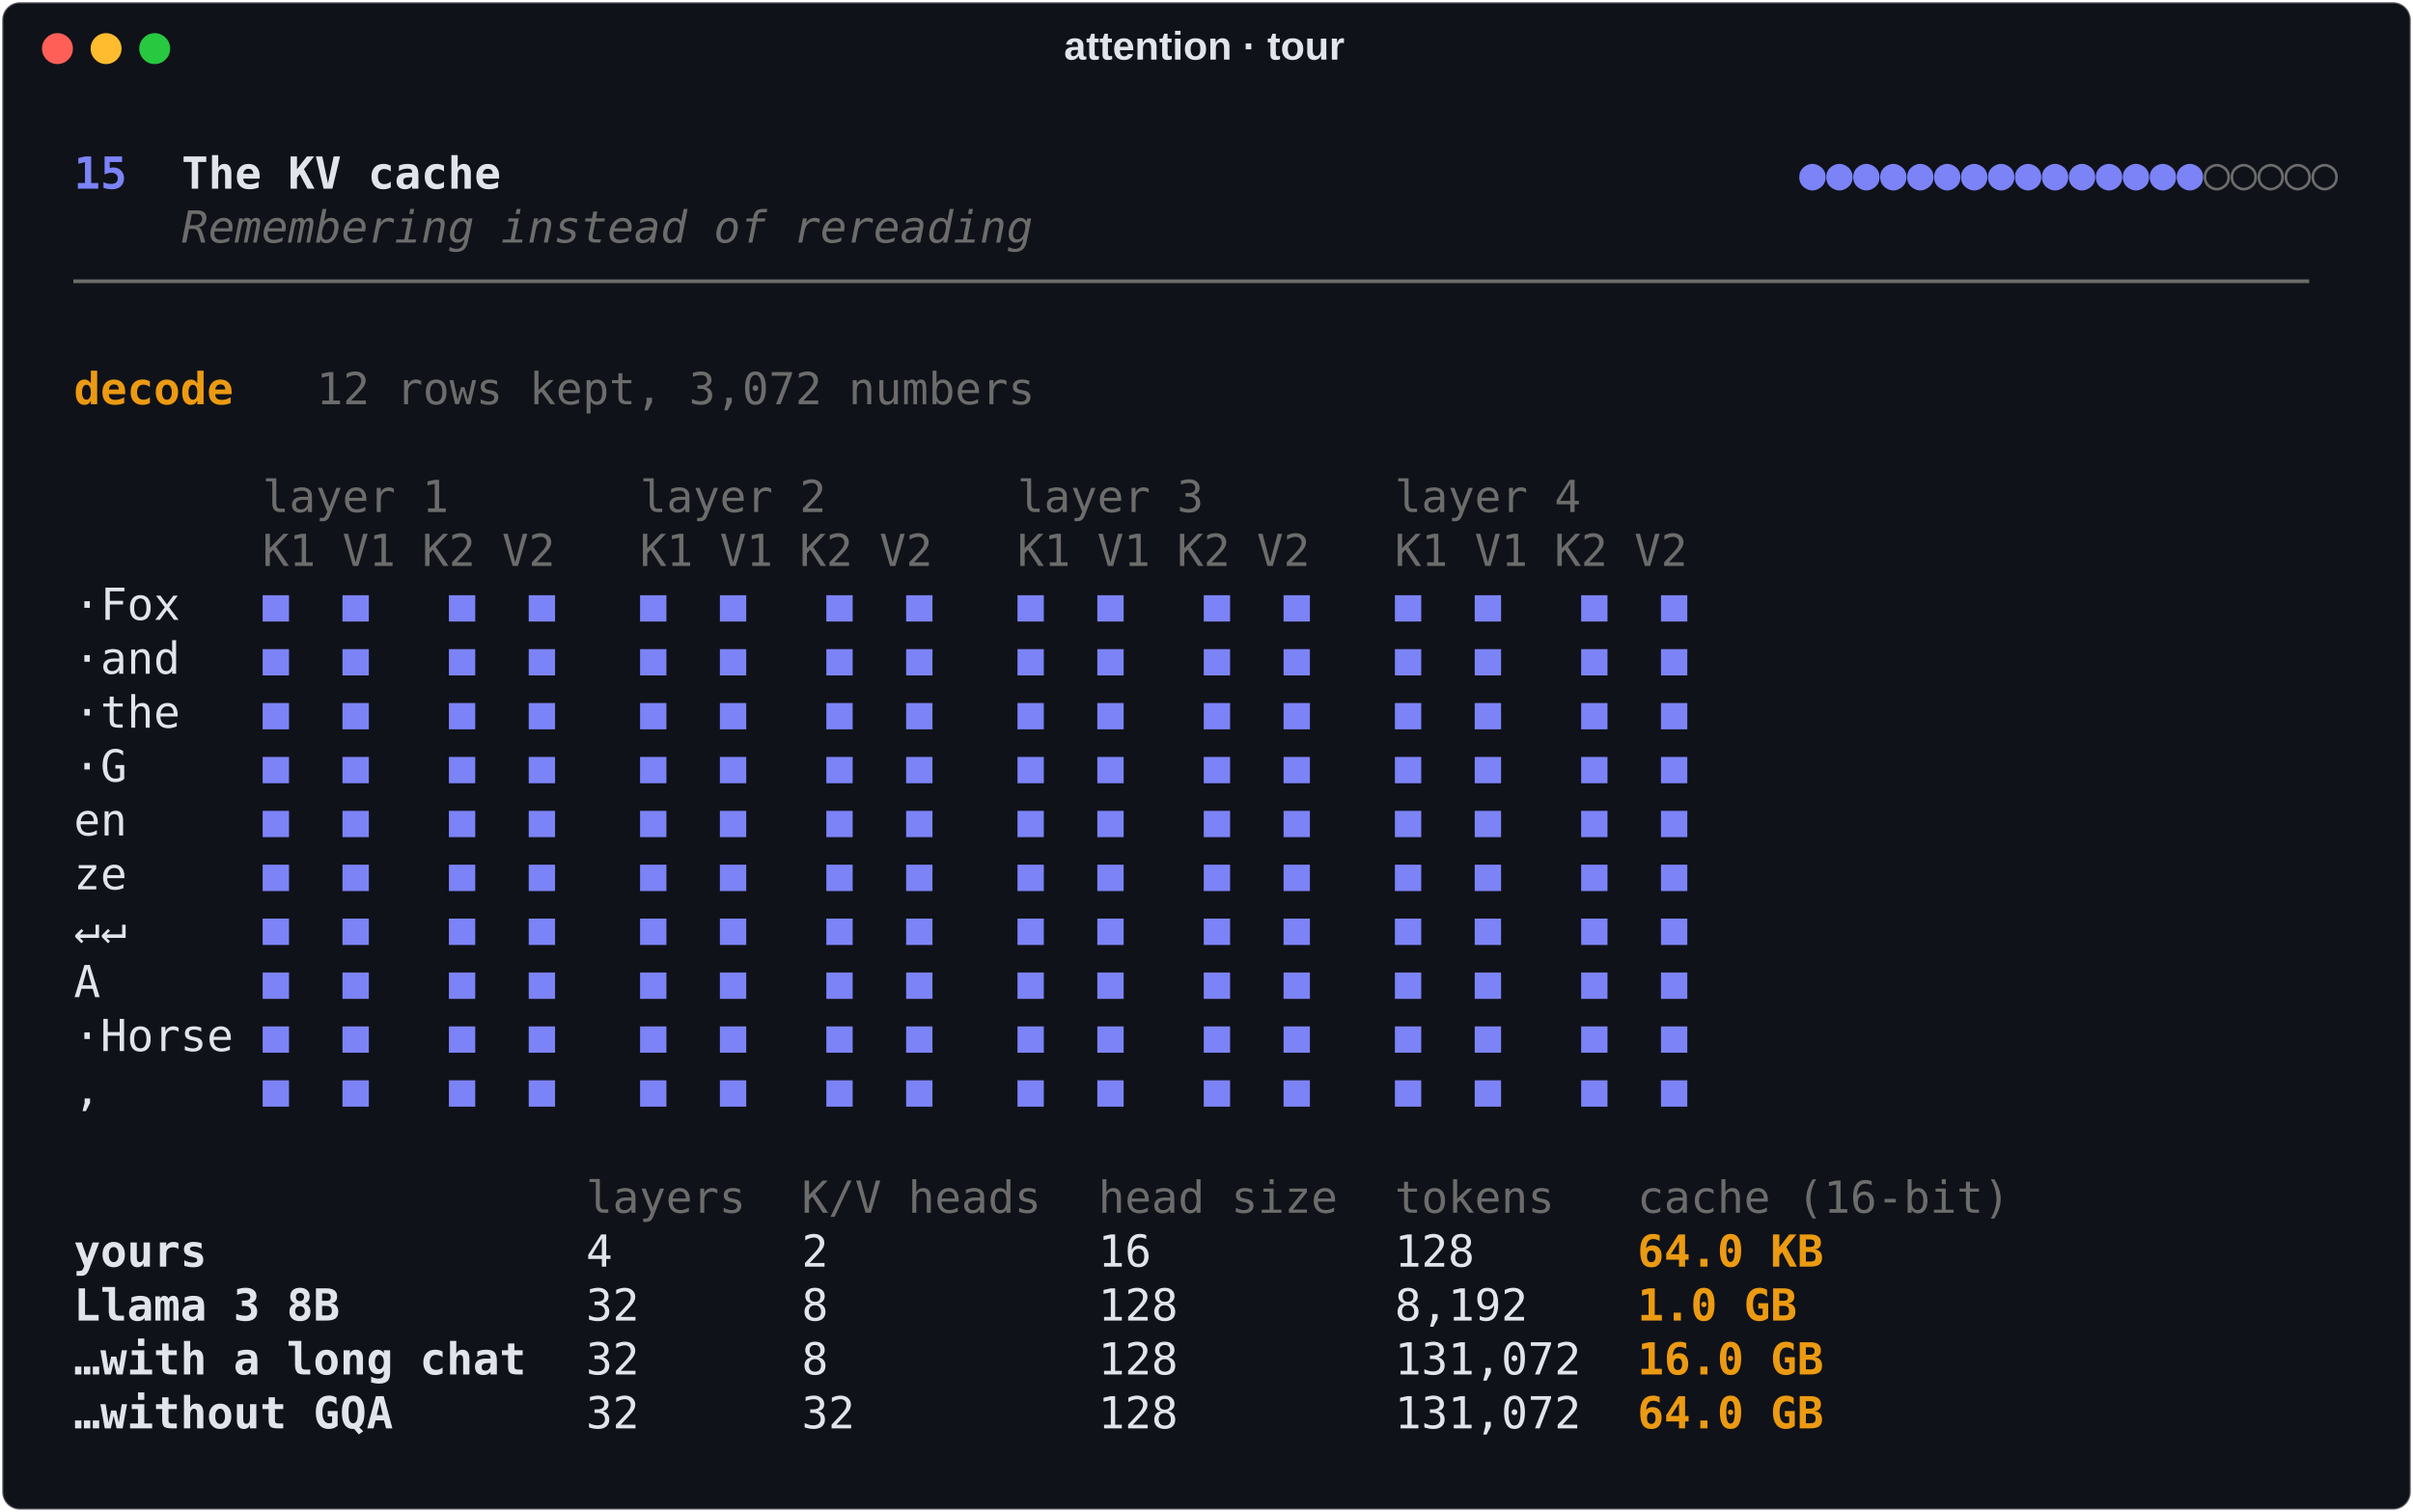
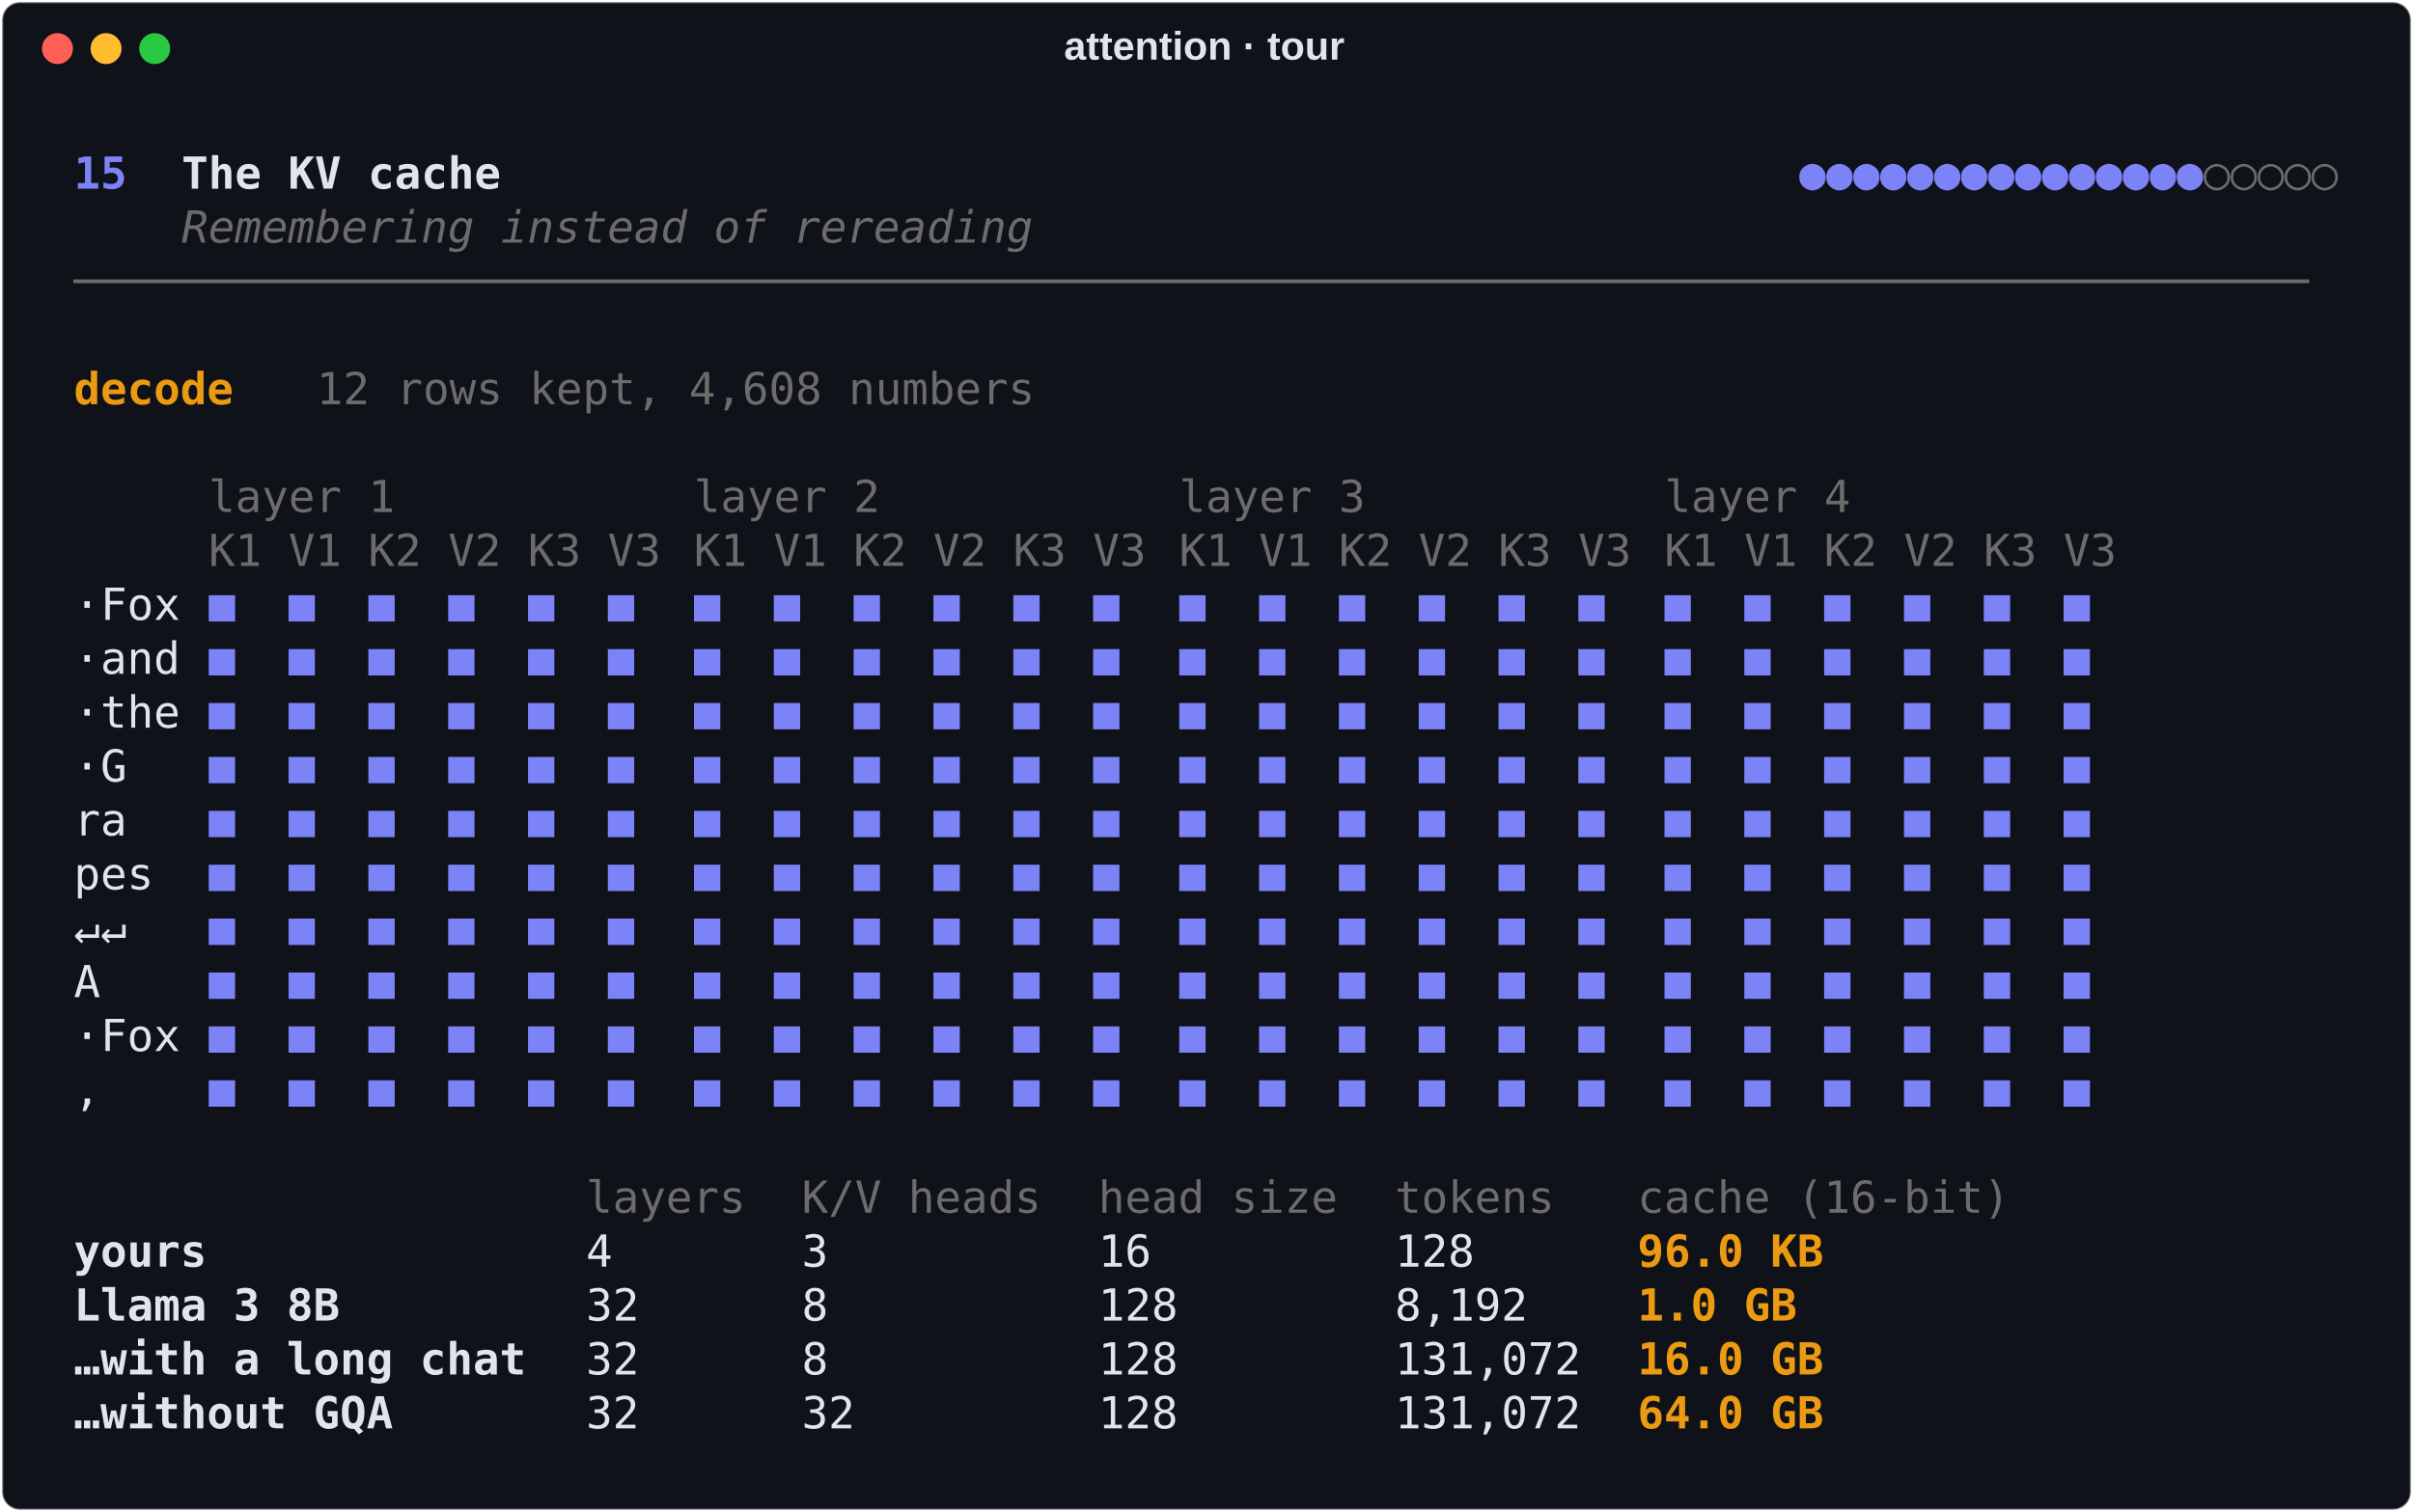
<svg xmlns="http://www.w3.org/2000/svg" class="rich-terminal" viewBox="0 0 1092 684.4">
  <style>

    @font-face {
        font-family: "Fira Code";
        src: local("FiraCode-Regular"),
                url("https://cdnjs.cloudflare.com/ajax/libs/firacode/6.2.0/woff2/FiraCode-Regular.woff2") format("woff2"),
                url("https://cdnjs.cloudflare.com/ajax/libs/firacode/6.2.0/woff/FiraCode-Regular.woff") format("woff");
        font-style: normal;
        font-weight: 400;
    }
    @font-face {
        font-family: "Fira Code";
        src: local("FiraCode-Bold"),
                url("https://cdnjs.cloudflare.com/ajax/libs/firacode/6.2.0/woff2/FiraCode-Bold.woff2") format("woff2"),
                url("https://cdnjs.cloudflare.com/ajax/libs/firacode/6.2.0/woff/FiraCode-Bold.woff") format("woff");
        font-style: bold;
        font-weight: 700;
    }

-     .terminal-1574301605-matrix {
+     .terminal-6262545-matrix {
        font-family: Fira Code, monospace;
        font-size: 20px;
        line-height: 24.4px;
        font-variant-east-asian: full-width;
    }

-     .terminal-1574301605-title {
+     .terminal-6262545-title {
        font-size: 18px;
        font-weight: bold;
        font-family: arial;
    }

-     .terminal-1574301605-r1 { fill: #e2e4ec }
- .terminal-1574301605-r2 { fill: #7c83f7;font-weight: bold }
- .terminal-1574301605-r3 { fill: #e2e4ec;font-weight: bold }
- .terminal-1574301605-r4 { fill: #7c83f7 }
- .terminal-1574301605-r5 { fill: #6c6c6c }
- .terminal-1574301605-r6 { fill: #6c6c6c;font-style: italic; }
- .terminal-1574301605-r7 { fill: #eb9a12;font-weight: bold }
+     .terminal-6262545-r1 { fill: #e2e4ec }
+ .terminal-6262545-r2 { fill: #7c83f7;font-weight: bold }
+ .terminal-6262545-r3 { fill: #e2e4ec;font-weight: bold }
+ .terminal-6262545-r4 { fill: #7c83f7 }
+ .terminal-6262545-r5 { fill: #6c6c6c }
+ .terminal-6262545-r6 { fill: #6c6c6c;font-style: italic; }
+ .terminal-6262545-r7 { fill: #eb9a12;font-weight: bold }
    </style>
  <defs>
-     <clipPath id="terminal-1574301605-clip-terminal">
+     <clipPath id="terminal-6262545-clip-terminal">
      <rect x="0" y="0" width="1072.6" height="633.4" />
    </clipPath>
-     <clipPath id="terminal-1574301605-line-0">
+     <clipPath id="terminal-6262545-line-0">
      <rect x="0" y="1.5" width="1073.6" height="24.65" />
    </clipPath>
-     <clipPath id="terminal-1574301605-line-1">
+     <clipPath id="terminal-6262545-line-1">
      <rect x="0" y="25.9" width="1073.6" height="24.65" />
    </clipPath>
-     <clipPath id="terminal-1574301605-line-2">
+     <clipPath id="terminal-6262545-line-2">
      <rect x="0" y="50.3" width="1073.6" height="24.65" />
    </clipPath>
-     <clipPath id="terminal-1574301605-line-3">
+     <clipPath id="terminal-6262545-line-3">
      <rect x="0" y="74.7" width="1073.6" height="24.65" />
    </clipPath>
-     <clipPath id="terminal-1574301605-line-4">
+     <clipPath id="terminal-6262545-line-4">
      <rect x="0" y="99.1" width="1073.6" height="24.65" />
    </clipPath>
-     <clipPath id="terminal-1574301605-line-5">
+     <clipPath id="terminal-6262545-line-5">
      <rect x="0" y="123.5" width="1073.6" height="24.65" />
    </clipPath>
-     <clipPath id="terminal-1574301605-line-6">
+     <clipPath id="terminal-6262545-line-6">
      <rect x="0" y="147.9" width="1073.6" height="24.65" />
    </clipPath>
-     <clipPath id="terminal-1574301605-line-7">
+     <clipPath id="terminal-6262545-line-7">
      <rect x="0" y="172.3" width="1073.6" height="24.65" />
    </clipPath>
-     <clipPath id="terminal-1574301605-line-8">
+     <clipPath id="terminal-6262545-line-8">
      <rect x="0" y="196.7" width="1073.6" height="24.65" />
    </clipPath>
-     <clipPath id="terminal-1574301605-line-9">
+     <clipPath id="terminal-6262545-line-9">
      <rect x="0" y="221.1" width="1073.6" height="24.65" />
    </clipPath>
-     <clipPath id="terminal-1574301605-line-10">
+     <clipPath id="terminal-6262545-line-10">
      <rect x="0" y="245.5" width="1073.6" height="24.65" />
    </clipPath>
-     <clipPath id="terminal-1574301605-line-11">
+     <clipPath id="terminal-6262545-line-11">
      <rect x="0" y="269.9" width="1073.6" height="24.65" />
    </clipPath>
-     <clipPath id="terminal-1574301605-line-12">
+     <clipPath id="terminal-6262545-line-12">
      <rect x="0" y="294.3" width="1073.6" height="24.65" />
    </clipPath>
-     <clipPath id="terminal-1574301605-line-13">
+     <clipPath id="terminal-6262545-line-13">
      <rect x="0" y="318.7" width="1073.6" height="24.65" />
    </clipPath>
-     <clipPath id="terminal-1574301605-line-14">
+     <clipPath id="terminal-6262545-line-14">
      <rect x="0" y="343.1" width="1073.6" height="24.65" />
    </clipPath>
-     <clipPath id="terminal-1574301605-line-15">
+     <clipPath id="terminal-6262545-line-15">
      <rect x="0" y="367.5" width="1073.6" height="24.65" />
    </clipPath>
-     <clipPath id="terminal-1574301605-line-16">
+     <clipPath id="terminal-6262545-line-16">
      <rect x="0" y="391.9" width="1073.6" height="24.65" />
    </clipPath>
-     <clipPath id="terminal-1574301605-line-17">
+     <clipPath id="terminal-6262545-line-17">
      <rect x="0" y="416.3" width="1073.6" height="24.65" />
    </clipPath>
-     <clipPath id="terminal-1574301605-line-18">
+     <clipPath id="terminal-6262545-line-18">
      <rect x="0" y="440.7" width="1073.6" height="24.65" />
    </clipPath>
-     <clipPath id="terminal-1574301605-line-19">
+     <clipPath id="terminal-6262545-line-19">
      <rect x="0" y="465.1" width="1073.6" height="24.65" />
    </clipPath>
-     <clipPath id="terminal-1574301605-line-20">
+     <clipPath id="terminal-6262545-line-20">
      <rect x="0" y="489.5" width="1073.6" height="24.65" />
    </clipPath>
-     <clipPath id="terminal-1574301605-line-21">
+     <clipPath id="terminal-6262545-line-21">
      <rect x="0" y="513.9" width="1073.6" height="24.65" />
    </clipPath>
-     <clipPath id="terminal-1574301605-line-22">
+     <clipPath id="terminal-6262545-line-22">
      <rect x="0" y="538.3" width="1073.6" height="24.65" />
    </clipPath>
-     <clipPath id="terminal-1574301605-line-23">
+     <clipPath id="terminal-6262545-line-23">
      <rect x="0" y="562.7" width="1073.6" height="24.65" />
    </clipPath>
-     <clipPath id="terminal-1574301605-line-24">
+     <clipPath id="terminal-6262545-line-24">
      <rect x="0" y="587.1" width="1073.6" height="24.65" />
    </clipPath>
  </defs>
  <rect fill="#101219" stroke="rgba(255,255,255,0.35)" stroke-width="1" x="1" y="1" width="1090" height="682.4" rx="8" />
-   <text class="terminal-1574301605-title" fill="#e2e4ec" text-anchor="middle" x="545" y="27">attention · tour</text>
+   <text class="terminal-6262545-title" fill="#e2e4ec" text-anchor="middle" x="545" y="27">attention · tour</text>
  <g transform="translate(26,22)">
    <circle cx="0" cy="0" r="7" fill="#ff5f57" />
    <circle cx="22" cy="0" r="7" fill="#febc2e" />
    <circle cx="44" cy="0" r="7" fill="#28c840" />
  </g>
-   <g transform="translate(9, 41)" clip-path="url(#terminal-1574301605-clip-terminal)">
-     <g class="terminal-1574301605-matrix">
-       <text class="terminal-1574301605-r1" x="1073.6" y="20" textLength="12.2" clip-path="url(#terminal-1574301605-line-0)">
- </text>
-       <text class="terminal-1574301605-r2" x="24.4" y="44.4" textLength="48.8" clip-path="url(#terminal-1574301605-line-1)">15  </text>
-       <text class="terminal-1574301605-r3" x="73.2" y="44.4" textLength="146.4" clip-path="url(#terminal-1574301605-line-1)">The KV cache</text>
-       <text class="terminal-1574301605-r4" x="805.2" y="44.4" textLength="12.2" clip-path="url(#terminal-1574301605-line-1)">●</text>
-       <text class="terminal-1574301605-r4" x="817.4" y="44.4" textLength="12.2" clip-path="url(#terminal-1574301605-line-1)">●</text>
-       <text class="terminal-1574301605-r4" x="829.6" y="44.4" textLength="12.2" clip-path="url(#terminal-1574301605-line-1)">●</text>
-       <text class="terminal-1574301605-r4" x="841.8" y="44.4" textLength="12.2" clip-path="url(#terminal-1574301605-line-1)">●</text>
-       <text class="terminal-1574301605-r4" x="854" y="44.4" textLength="12.2" clip-path="url(#terminal-1574301605-line-1)">●</text>
-       <text class="terminal-1574301605-r4" x="866.2" y="44.4" textLength="12.2" clip-path="url(#terminal-1574301605-line-1)">●</text>
-       <text class="terminal-1574301605-r4" x="878.4" y="44.4" textLength="12.2" clip-path="url(#terminal-1574301605-line-1)">●</text>
-       <text class="terminal-1574301605-r4" x="890.6" y="44.4" textLength="12.2" clip-path="url(#terminal-1574301605-line-1)">●</text>
-       <text class="terminal-1574301605-r4" x="902.8" y="44.4" textLength="12.2" clip-path="url(#terminal-1574301605-line-1)">●</text>
-       <text class="terminal-1574301605-r4" x="915" y="44.4" textLength="12.2" clip-path="url(#terminal-1574301605-line-1)">●</text>
-       <text class="terminal-1574301605-r4" x="927.2" y="44.4" textLength="12.2" clip-path="url(#terminal-1574301605-line-1)">●</text>
-       <text class="terminal-1574301605-r4" x="939.4" y="44.4" textLength="12.2" clip-path="url(#terminal-1574301605-line-1)">●</text>
-       <text class="terminal-1574301605-r4" x="951.6" y="44.4" textLength="12.2" clip-path="url(#terminal-1574301605-line-1)">●</text>
-       <text class="terminal-1574301605-r4" x="963.8" y="44.4" textLength="12.2" clip-path="url(#terminal-1574301605-line-1)">●</text>
-       <text class="terminal-1574301605-r4" x="976" y="44.4" textLength="12.2" clip-path="url(#terminal-1574301605-line-1)">●</text>
-       <text class="terminal-1574301605-r5" x="988.2" y="44.4" textLength="12.2" clip-path="url(#terminal-1574301605-line-1)">○</text>
-       <text class="terminal-1574301605-r5" x="1000.4" y="44.4" textLength="12.2" clip-path="url(#terminal-1574301605-line-1)">○</text>
-       <text class="terminal-1574301605-r5" x="1012.6" y="44.4" textLength="12.2" clip-path="url(#terminal-1574301605-line-1)">○</text>
-       <text class="terminal-1574301605-r5" x="1024.8" y="44.4" textLength="12.2" clip-path="url(#terminal-1574301605-line-1)">○</text>
-       <text class="terminal-1574301605-r5" x="1037" y="44.4" textLength="12.2" clip-path="url(#terminal-1574301605-line-1)">○</text>
-       <text class="terminal-1574301605-r1" x="1073.6" y="44.4" textLength="12.2" clip-path="url(#terminal-1574301605-line-1)">
- </text>
-       <text class="terminal-1574301605-r6" x="73.2" y="68.8" textLength="390.4" clip-path="url(#terminal-1574301605-line-2)">Remembering instead of rereading</text>
-       <text class="terminal-1574301605-r1" x="1073.6" y="68.8" textLength="12.2" clip-path="url(#terminal-1574301605-line-2)">
- </text>
-       <text class="terminal-1574301605-r5" x="24.4" y="93.2" textLength="1024.8" clip-path="url(#terminal-1574301605-line-3)">────────────────────────────────────────────────────────────────────────────────────</text>
-       <text class="terminal-1574301605-r1" x="1073.6" y="93.2" textLength="12.2" clip-path="url(#terminal-1574301605-line-3)">
- </text>
-       <text class="terminal-1574301605-r1" x="1073.6" y="117.6" textLength="12.2" clip-path="url(#terminal-1574301605-line-4)">
- </text>
-       <text class="terminal-1574301605-r7" x="24.4" y="142" textLength="73.2" clip-path="url(#terminal-1574301605-line-5)">decode</text>
-       <text class="terminal-1574301605-r5" x="134.2" y="142" textLength="329.4" clip-path="url(#terminal-1574301605-line-5)">12 rows kept, 3,072 numbers</text>
-       <text class="terminal-1574301605-r1" x="1073.6" y="142" textLength="12.2" clip-path="url(#terminal-1574301605-line-5)">
- </text>
-       <text class="terminal-1574301605-r1" x="1073.6" y="166.4" textLength="12.2" clip-path="url(#terminal-1574301605-line-6)">
- </text>
-       <text class="terminal-1574301605-r5" x="109.8" y="190.8" textLength="158.6" clip-path="url(#terminal-1574301605-line-7)">layer 1      </text>
-       <text class="terminal-1574301605-r5" x="280.6" y="190.8" textLength="158.6" clip-path="url(#terminal-1574301605-line-7)">layer 2      </text>
-       <text class="terminal-1574301605-r5" x="451.4" y="190.8" textLength="158.6" clip-path="url(#terminal-1574301605-line-7)">layer 3      </text>
-       <text class="terminal-1574301605-r5" x="622.2" y="190.8" textLength="158.6" clip-path="url(#terminal-1574301605-line-7)">layer 4      </text>
-       <text class="terminal-1574301605-r1" x="1073.6" y="190.8" textLength="12.2" clip-path="url(#terminal-1574301605-line-7)">
- </text>
-       <text class="terminal-1574301605-r5" x="109.8" y="215.2" textLength="158.6" clip-path="url(#terminal-1574301605-line-8)">K1 V1 K2 V2  </text>
-       <text class="terminal-1574301605-r5" x="280.6" y="215.2" textLength="158.6" clip-path="url(#terminal-1574301605-line-8)">K1 V1 K2 V2  </text>
-       <text class="terminal-1574301605-r5" x="451.4" y="215.2" textLength="158.6" clip-path="url(#terminal-1574301605-line-8)">K1 V1 K2 V2  </text>
-       <text class="terminal-1574301605-r5" x="622.2" y="215.2" textLength="158.6" clip-path="url(#terminal-1574301605-line-8)">K1 V1 K2 V2  </text>
-       <text class="terminal-1574301605-r1" x="1073.6" y="215.2" textLength="12.2" clip-path="url(#terminal-1574301605-line-8)">
- </text>
-       <text class="terminal-1574301605-r1" x="24.4" y="239.6" textLength="73.2" clip-path="url(#terminal-1574301605-line-9)">  ·Fox</text>
-       <text class="terminal-1574301605-r4" x="109.8" y="239.6" textLength="158.6" clip-path="url(#terminal-1574301605-line-9)"> ■  ■   ■  ■ </text>
-       <text class="terminal-1574301605-r4" x="280.6" y="239.6" textLength="158.6" clip-path="url(#terminal-1574301605-line-9)"> ■  ■   ■  ■ </text>
-       <text class="terminal-1574301605-r4" x="451.4" y="239.6" textLength="158.6" clip-path="url(#terminal-1574301605-line-9)"> ■  ■   ■  ■ </text>
-       <text class="terminal-1574301605-r4" x="622.2" y="239.6" textLength="158.6" clip-path="url(#terminal-1574301605-line-9)"> ■  ■   ■  ■ </text>
-       <text class="terminal-1574301605-r1" x="1073.6" y="239.6" textLength="12.2" clip-path="url(#terminal-1574301605-line-9)">
- </text>
-       <text class="terminal-1574301605-r1" x="24.4" y="264" textLength="73.2" clip-path="url(#terminal-1574301605-line-10)">  ·and</text>
-       <text class="terminal-1574301605-r4" x="109.8" y="264" textLength="158.6" clip-path="url(#terminal-1574301605-line-10)"> ■  ■   ■  ■ </text>
-       <text class="terminal-1574301605-r4" x="280.6" y="264" textLength="158.6" clip-path="url(#terminal-1574301605-line-10)"> ■  ■   ■  ■ </text>
-       <text class="terminal-1574301605-r4" x="451.4" y="264" textLength="158.6" clip-path="url(#terminal-1574301605-line-10)"> ■  ■   ■  ■ </text>
-       <text class="terminal-1574301605-r4" x="622.2" y="264" textLength="158.6" clip-path="url(#terminal-1574301605-line-10)"> ■  ■   ■  ■ </text>
-       <text class="terminal-1574301605-r1" x="1073.6" y="264" textLength="12.2" clip-path="url(#terminal-1574301605-line-10)">
- </text>
-       <text class="terminal-1574301605-r1" x="24.4" y="288.4" textLength="73.2" clip-path="url(#terminal-1574301605-line-11)">  ·the</text>
-       <text class="terminal-1574301605-r4" x="109.8" y="288.4" textLength="158.6" clip-path="url(#terminal-1574301605-line-11)"> ■  ■   ■  ■ </text>
-       <text class="terminal-1574301605-r4" x="280.6" y="288.4" textLength="158.6" clip-path="url(#terminal-1574301605-line-11)"> ■  ■   ■  ■ </text>
-       <text class="terminal-1574301605-r4" x="451.4" y="288.4" textLength="158.6" clip-path="url(#terminal-1574301605-line-11)"> ■  ■   ■  ■ </text>
-       <text class="terminal-1574301605-r4" x="622.2" y="288.4" textLength="158.6" clip-path="url(#terminal-1574301605-line-11)"> ■  ■   ■  ■ </text>
-       <text class="terminal-1574301605-r1" x="1073.6" y="288.4" textLength="12.2" clip-path="url(#terminal-1574301605-line-11)">
- </text>
-       <text class="terminal-1574301605-r1" x="24.4" y="312.8" textLength="73.2" clip-path="url(#terminal-1574301605-line-12)">    ·G</text>
-       <text class="terminal-1574301605-r4" x="109.8" y="312.8" textLength="158.6" clip-path="url(#terminal-1574301605-line-12)"> ■  ■   ■  ■ </text>
-       <text class="terminal-1574301605-r4" x="280.6" y="312.8" textLength="158.6" clip-path="url(#terminal-1574301605-line-12)"> ■  ■   ■  ■ </text>
-       <text class="terminal-1574301605-r4" x="451.4" y="312.8" textLength="158.6" clip-path="url(#terminal-1574301605-line-12)"> ■  ■   ■  ■ </text>
-       <text class="terminal-1574301605-r4" x="622.2" y="312.8" textLength="158.6" clip-path="url(#terminal-1574301605-line-12)"> ■  ■   ■  ■ </text>
-       <text class="terminal-1574301605-r1" x="1073.6" y="312.8" textLength="12.2" clip-path="url(#terminal-1574301605-line-12)">
- </text>
-       <text class="terminal-1574301605-r1" x="24.4" y="337.2" textLength="73.2" clip-path="url(#terminal-1574301605-line-13)">    en</text>
-       <text class="terminal-1574301605-r4" x="109.8" y="337.2" textLength="158.6" clip-path="url(#terminal-1574301605-line-13)"> ■  ■   ■  ■ </text>
-       <text class="terminal-1574301605-r4" x="280.6" y="337.2" textLength="158.6" clip-path="url(#terminal-1574301605-line-13)"> ■  ■   ■  ■ </text>
-       <text class="terminal-1574301605-r4" x="451.4" y="337.2" textLength="158.6" clip-path="url(#terminal-1574301605-line-13)"> ■  ■   ■  ■ </text>
-       <text class="terminal-1574301605-r4" x="622.2" y="337.2" textLength="158.6" clip-path="url(#terminal-1574301605-line-13)"> ■  ■   ■  ■ </text>
-       <text class="terminal-1574301605-r1" x="1073.6" y="337.2" textLength="12.2" clip-path="url(#terminal-1574301605-line-13)">
- </text>
-       <text class="terminal-1574301605-r1" x="24.4" y="361.6" textLength="73.2" clip-path="url(#terminal-1574301605-line-14)">    ze</text>
-       <text class="terminal-1574301605-r4" x="109.8" y="361.6" textLength="158.6" clip-path="url(#terminal-1574301605-line-14)"> ■  ■   ■  ■ </text>
-       <text class="terminal-1574301605-r4" x="280.6" y="361.6" textLength="158.6" clip-path="url(#terminal-1574301605-line-14)"> ■  ■   ■  ■ </text>
-       <text class="terminal-1574301605-r4" x="451.4" y="361.6" textLength="158.6" clip-path="url(#terminal-1574301605-line-14)"> ■  ■   ■  ■ </text>
-       <text class="terminal-1574301605-r4" x="622.2" y="361.6" textLength="158.6" clip-path="url(#terminal-1574301605-line-14)"> ■  ■   ■  ■ </text>
-       <text class="terminal-1574301605-r1" x="1073.6" y="361.6" textLength="12.2" clip-path="url(#terminal-1574301605-line-14)">
- </text>
-       <text class="terminal-1574301605-r1" x="24.4" y="386" textLength="73.2" clip-path="url(#terminal-1574301605-line-15)">    ↵↵</text>
-       <text class="terminal-1574301605-r4" x="109.8" y="386" textLength="158.6" clip-path="url(#terminal-1574301605-line-15)"> ■  ■   ■  ■ </text>
-       <text class="terminal-1574301605-r4" x="280.6" y="386" textLength="158.6" clip-path="url(#terminal-1574301605-line-15)"> ■  ■   ■  ■ </text>
-       <text class="terminal-1574301605-r4" x="451.4" y="386" textLength="158.6" clip-path="url(#terminal-1574301605-line-15)"> ■  ■   ■  ■ </text>
-       <text class="terminal-1574301605-r4" x="622.2" y="386" textLength="158.6" clip-path="url(#terminal-1574301605-line-15)"> ■  ■   ■  ■ </text>
-       <text class="terminal-1574301605-r1" x="1073.6" y="386" textLength="12.2" clip-path="url(#terminal-1574301605-line-15)">
- </text>
-       <text class="terminal-1574301605-r1" x="24.4" y="410.4" textLength="73.2" clip-path="url(#terminal-1574301605-line-16)">     A</text>
-       <text class="terminal-1574301605-r4" x="109.8" y="410.4" textLength="158.6" clip-path="url(#terminal-1574301605-line-16)"> ■  ■   ■  ■ </text>
-       <text class="terminal-1574301605-r4" x="280.6" y="410.4" textLength="158.6" clip-path="url(#terminal-1574301605-line-16)"> ■  ■   ■  ■ </text>
-       <text class="terminal-1574301605-r4" x="451.4" y="410.4" textLength="158.6" clip-path="url(#terminal-1574301605-line-16)"> ■  ■   ■  ■ </text>
-       <text class="terminal-1574301605-r4" x="622.2" y="410.4" textLength="158.6" clip-path="url(#terminal-1574301605-line-16)"> ■  ■   ■  ■ </text>
-       <text class="terminal-1574301605-r1" x="1073.6" y="410.4" textLength="12.2" clip-path="url(#terminal-1574301605-line-16)">
- </text>
-       <text class="terminal-1574301605-r1" x="24.4" y="434.8" textLength="73.2" clip-path="url(#terminal-1574301605-line-17)">·Horse</text>
-       <text class="terminal-1574301605-r4" x="109.8" y="434.8" textLength="158.6" clip-path="url(#terminal-1574301605-line-17)"> ■  ■   ■  ■ </text>
-       <text class="terminal-1574301605-r4" x="280.6" y="434.8" textLength="158.6" clip-path="url(#terminal-1574301605-line-17)"> ■  ■   ■  ■ </text>
-       <text class="terminal-1574301605-r4" x="451.4" y="434.8" textLength="158.6" clip-path="url(#terminal-1574301605-line-17)"> ■  ■   ■  ■ </text>
-       <text class="terminal-1574301605-r4" x="622.2" y="434.8" textLength="158.6" clip-path="url(#terminal-1574301605-line-17)"> ■  ■   ■  ■ </text>
-       <text class="terminal-1574301605-r1" x="1073.6" y="434.8" textLength="12.2" clip-path="url(#terminal-1574301605-line-17)">
- </text>
-       <text class="terminal-1574301605-r1" x="24.4" y="459.2" textLength="73.2" clip-path="url(#terminal-1574301605-line-18)">     ,</text>
-       <text class="terminal-1574301605-r4" x="109.8" y="459.2" textLength="158.6" clip-path="url(#terminal-1574301605-line-18)"> ■  ■   ■  ■ </text>
-       <text class="terminal-1574301605-r4" x="280.6" y="459.2" textLength="158.6" clip-path="url(#terminal-1574301605-line-18)"> ■  ■   ■  ■ </text>
-       <text class="terminal-1574301605-r4" x="451.4" y="459.2" textLength="158.6" clip-path="url(#terminal-1574301605-line-18)"> ■  ■   ■  ■ </text>
-       <text class="terminal-1574301605-r4" x="622.2" y="459.2" textLength="158.6" clip-path="url(#terminal-1574301605-line-18)"> ■  ■   ■  ■ </text>
-       <text class="terminal-1574301605-r1" x="1073.6" y="459.2" textLength="12.2" clip-path="url(#terminal-1574301605-line-18)">
- </text>
-       <text class="terminal-1574301605-r1" x="1073.6" y="483.6" textLength="12.2" clip-path="url(#terminal-1574301605-line-19)">
- </text>
-       <text class="terminal-1574301605-r5" x="256.2" y="508" textLength="73.2" clip-path="url(#terminal-1574301605-line-20)">layers</text>
-       <text class="terminal-1574301605-r5" x="353.8" y="508" textLength="109.8" clip-path="url(#terminal-1574301605-line-20)">K/V heads</text>
-       <text class="terminal-1574301605-r5" x="488" y="508" textLength="109.8" clip-path="url(#terminal-1574301605-line-20)">head size</text>
-       <text class="terminal-1574301605-r5" x="622.2" y="508" textLength="85.4" clip-path="url(#terminal-1574301605-line-20)"> tokens</text>
-       <text class="terminal-1574301605-r5" x="732" y="508" textLength="170.8" clip-path="url(#terminal-1574301605-line-20)">cache (16-bit)</text>
-       <text class="terminal-1574301605-r1" x="1073.6" y="508" textLength="12.2" clip-path="url(#terminal-1574301605-line-20)">
- </text>
-       <text class="terminal-1574301605-r3" x="24.4" y="532.4" textLength="207.4" clip-path="url(#terminal-1574301605-line-21)">yours            </text>
-       <text class="terminal-1574301605-r1" x="256.2" y="532.4" textLength="73.2" clip-path="url(#terminal-1574301605-line-21)">     4</text>
-       <text class="terminal-1574301605-r1" x="353.8" y="532.4" textLength="109.8" clip-path="url(#terminal-1574301605-line-21)">        2</text>
-       <text class="terminal-1574301605-r1" x="488" y="532.4" textLength="109.8" clip-path="url(#terminal-1574301605-line-21)">       16</text>
-       <text class="terminal-1574301605-r1" x="622.2" y="532.4" textLength="85.4" clip-path="url(#terminal-1574301605-line-21)">    128</text>
-       <text class="terminal-1574301605-r7" x="732" y="532.4" textLength="170.8" clip-path="url(#terminal-1574301605-line-21)">       64.0 KB</text>
-       <text class="terminal-1574301605-r1" x="1073.6" y="532.4" textLength="12.2" clip-path="url(#terminal-1574301605-line-21)">
- </text>
-       <text class="terminal-1574301605-r3" x="24.4" y="556.8" textLength="207.4" clip-path="url(#terminal-1574301605-line-22)">Llama 3 8B       </text>
-       <text class="terminal-1574301605-r1" x="256.2" y="556.8" textLength="73.2" clip-path="url(#terminal-1574301605-line-22)">    32</text>
-       <text class="terminal-1574301605-r1" x="353.8" y="556.8" textLength="109.8" clip-path="url(#terminal-1574301605-line-22)">        8</text>
-       <text class="terminal-1574301605-r1" x="488" y="556.8" textLength="109.8" clip-path="url(#terminal-1574301605-line-22)">      128</text>
-       <text class="terminal-1574301605-r1" x="622.2" y="556.8" textLength="85.4" clip-path="url(#terminal-1574301605-line-22)">  8,192</text>
-       <text class="terminal-1574301605-r7" x="732" y="556.8" textLength="170.8" clip-path="url(#terminal-1574301605-line-22)">        1.0 GB</text>
-       <text class="terminal-1574301605-r1" x="1073.6" y="556.8" textLength="12.2" clip-path="url(#terminal-1574301605-line-22)">
- </text>
-       <text class="terminal-1574301605-r3" x="24.4" y="581.2" textLength="207.4" clip-path="url(#terminal-1574301605-line-23)">…with a long chat</text>
-       <text class="terminal-1574301605-r1" x="256.2" y="581.2" textLength="73.2" clip-path="url(#terminal-1574301605-line-23)">    32</text>
-       <text class="terminal-1574301605-r1" x="353.8" y="581.2" textLength="109.8" clip-path="url(#terminal-1574301605-line-23)">        8</text>
-       <text class="terminal-1574301605-r1" x="488" y="581.2" textLength="109.8" clip-path="url(#terminal-1574301605-line-23)">      128</text>
-       <text class="terminal-1574301605-r1" x="622.2" y="581.2" textLength="85.4" clip-path="url(#terminal-1574301605-line-23)">131,072</text>
-       <text class="terminal-1574301605-r7" x="732" y="581.2" textLength="170.8" clip-path="url(#terminal-1574301605-line-23)">       16.0 GB</text>
-       <text class="terminal-1574301605-r1" x="1073.6" y="581.2" textLength="12.2" clip-path="url(#terminal-1574301605-line-23)">
- </text>
-       <text class="terminal-1574301605-r3" x="24.4" y="605.6" textLength="207.4" clip-path="url(#terminal-1574301605-line-24)">…without GQA     </text>
-       <text class="terminal-1574301605-r1" x="256.2" y="605.6" textLength="73.2" clip-path="url(#terminal-1574301605-line-24)">    32</text>
-       <text class="terminal-1574301605-r1" x="353.8" y="605.6" textLength="109.8" clip-path="url(#terminal-1574301605-line-24)">       32</text>
-       <text class="terminal-1574301605-r1" x="488" y="605.6" textLength="109.8" clip-path="url(#terminal-1574301605-line-24)">      128</text>
-       <text class="terminal-1574301605-r1" x="622.2" y="605.6" textLength="85.4" clip-path="url(#terminal-1574301605-line-24)">131,072</text>
-       <text class="terminal-1574301605-r7" x="732" y="605.6" textLength="170.8" clip-path="url(#terminal-1574301605-line-24)">       64.0 GB</text>
-       <text class="terminal-1574301605-r1" x="1073.6" y="605.6" textLength="12.2" clip-path="url(#terminal-1574301605-line-24)">
- </text>
-       <text class="terminal-1574301605-r1" x="1073.6" y="630" textLength="12.2" clip-path="url(#terminal-1574301605-line-25)">
+   <g transform="translate(9, 41)" clip-path="url(#terminal-6262545-clip-terminal)">
+     <g class="terminal-6262545-matrix">
+       <text class="terminal-6262545-r1" x="1073.6" y="20" textLength="12.2" clip-path="url(#terminal-6262545-line-0)">
+ </text>
+       <text class="terminal-6262545-r2" x="24.4" y="44.4" textLength="48.8" clip-path="url(#terminal-6262545-line-1)">15  </text>
+       <text class="terminal-6262545-r3" x="73.2" y="44.4" textLength="146.4" clip-path="url(#terminal-6262545-line-1)">The KV cache</text>
+       <text class="terminal-6262545-r4" x="805.2" y="44.4" textLength="12.2" clip-path="url(#terminal-6262545-line-1)">●</text>
+       <text class="terminal-6262545-r4" x="817.4" y="44.4" textLength="12.2" clip-path="url(#terminal-6262545-line-1)">●</text>
+       <text class="terminal-6262545-r4" x="829.6" y="44.4" textLength="12.2" clip-path="url(#terminal-6262545-line-1)">●</text>
+       <text class="terminal-6262545-r4" x="841.8" y="44.4" textLength="12.2" clip-path="url(#terminal-6262545-line-1)">●</text>
+       <text class="terminal-6262545-r4" x="854" y="44.4" textLength="12.2" clip-path="url(#terminal-6262545-line-1)">●</text>
+       <text class="terminal-6262545-r4" x="866.2" y="44.4" textLength="12.2" clip-path="url(#terminal-6262545-line-1)">●</text>
+       <text class="terminal-6262545-r4" x="878.4" y="44.4" textLength="12.2" clip-path="url(#terminal-6262545-line-1)">●</text>
+       <text class="terminal-6262545-r4" x="890.6" y="44.4" textLength="12.2" clip-path="url(#terminal-6262545-line-1)">●</text>
+       <text class="terminal-6262545-r4" x="902.8" y="44.4" textLength="12.2" clip-path="url(#terminal-6262545-line-1)">●</text>
+       <text class="terminal-6262545-r4" x="915" y="44.4" textLength="12.2" clip-path="url(#terminal-6262545-line-1)">●</text>
+       <text class="terminal-6262545-r4" x="927.2" y="44.4" textLength="12.2" clip-path="url(#terminal-6262545-line-1)">●</text>
+       <text class="terminal-6262545-r4" x="939.4" y="44.4" textLength="12.2" clip-path="url(#terminal-6262545-line-1)">●</text>
+       <text class="terminal-6262545-r4" x="951.6" y="44.4" textLength="12.2" clip-path="url(#terminal-6262545-line-1)">●</text>
+       <text class="terminal-6262545-r4" x="963.8" y="44.4" textLength="12.2" clip-path="url(#terminal-6262545-line-1)">●</text>
+       <text class="terminal-6262545-r4" x="976" y="44.4" textLength="12.2" clip-path="url(#terminal-6262545-line-1)">●</text>
+       <text class="terminal-6262545-r5" x="988.2" y="44.4" textLength="12.2" clip-path="url(#terminal-6262545-line-1)">○</text>
+       <text class="terminal-6262545-r5" x="1000.4" y="44.4" textLength="12.2" clip-path="url(#terminal-6262545-line-1)">○</text>
+       <text class="terminal-6262545-r5" x="1012.6" y="44.4" textLength="12.2" clip-path="url(#terminal-6262545-line-1)">○</text>
+       <text class="terminal-6262545-r5" x="1024.8" y="44.4" textLength="12.2" clip-path="url(#terminal-6262545-line-1)">○</text>
+       <text class="terminal-6262545-r5" x="1037" y="44.4" textLength="12.2" clip-path="url(#terminal-6262545-line-1)">○</text>
+       <text class="terminal-6262545-r1" x="1073.6" y="44.4" textLength="12.2" clip-path="url(#terminal-6262545-line-1)">
+ </text>
+       <text class="terminal-6262545-r6" x="73.2" y="68.8" textLength="390.4" clip-path="url(#terminal-6262545-line-2)">Remembering instead of rereading</text>
+       <text class="terminal-6262545-r1" x="1073.6" y="68.8" textLength="12.2" clip-path="url(#terminal-6262545-line-2)">
+ </text>
+       <text class="terminal-6262545-r5" x="24.4" y="93.2" textLength="1024.8" clip-path="url(#terminal-6262545-line-3)">────────────────────────────────────────────────────────────────────────────────────</text>
+       <text class="terminal-6262545-r1" x="1073.6" y="93.2" textLength="12.2" clip-path="url(#terminal-6262545-line-3)">
+ </text>
+       <text class="terminal-6262545-r1" x="1073.6" y="117.6" textLength="12.2" clip-path="url(#terminal-6262545-line-4)">
+ </text>
+       <text class="terminal-6262545-r7" x="24.4" y="142" textLength="73.2" clip-path="url(#terminal-6262545-line-5)">decode</text>
+       <text class="terminal-6262545-r5" x="134.2" y="142" textLength="329.4" clip-path="url(#terminal-6262545-line-5)">12 rows kept, 4,608 numbers</text>
+       <text class="terminal-6262545-r1" x="1073.6" y="142" textLength="12.2" clip-path="url(#terminal-6262545-line-5)">
+ </text>
+       <text class="terminal-6262545-r1" x="1073.6" y="166.4" textLength="12.2" clip-path="url(#terminal-6262545-line-6)">
+ </text>
+       <text class="terminal-6262545-r5" x="85.4" y="190.8" textLength="207.4" clip-path="url(#terminal-6262545-line-7)">layer 1          </text>
+       <text class="terminal-6262545-r5" x="305" y="190.8" textLength="207.4" clip-path="url(#terminal-6262545-line-7)">layer 2          </text>
+       <text class="terminal-6262545-r5" x="524.6" y="190.8" textLength="207.4" clip-path="url(#terminal-6262545-line-7)">layer 3          </text>
+       <text class="terminal-6262545-r5" x="744.2" y="190.8" textLength="207.4" clip-path="url(#terminal-6262545-line-7)">layer 4          </text>
+       <text class="terminal-6262545-r1" x="1073.6" y="190.8" textLength="12.2" clip-path="url(#terminal-6262545-line-7)">
+ </text>
+       <text class="terminal-6262545-r5" x="85.4" y="215.2" textLength="207.4" clip-path="url(#terminal-6262545-line-8)">K1 V1 K2 V2 K3 V3</text>
+       <text class="terminal-6262545-r5" x="305" y="215.2" textLength="207.4" clip-path="url(#terminal-6262545-line-8)">K1 V1 K2 V2 K3 V3</text>
+       <text class="terminal-6262545-r5" x="524.6" y="215.2" textLength="207.4" clip-path="url(#terminal-6262545-line-8)">K1 V1 K2 V2 K3 V3</text>
+       <text class="terminal-6262545-r5" x="744.2" y="215.2" textLength="207.4" clip-path="url(#terminal-6262545-line-8)">K1 V1 K2 V2 K3 V3</text>
+       <text class="terminal-6262545-r1" x="1073.6" y="215.2" textLength="12.2" clip-path="url(#terminal-6262545-line-8)">
+ </text>
+       <text class="terminal-6262545-r1" x="24.4" y="239.6" textLength="48.8" clip-path="url(#terminal-6262545-line-9)">·Fox</text>
+       <text class="terminal-6262545-r4" x="85.4" y="239.6" textLength="207.4" clip-path="url(#terminal-6262545-line-9)">■  ■  ■  ■  ■  ■ </text>
+       <text class="terminal-6262545-r4" x="305" y="239.6" textLength="207.4" clip-path="url(#terminal-6262545-line-9)">■  ■  ■  ■  ■  ■ </text>
+       <text class="terminal-6262545-r4" x="524.6" y="239.6" textLength="207.4" clip-path="url(#terminal-6262545-line-9)">■  ■  ■  ■  ■  ■ </text>
+       <text class="terminal-6262545-r4" x="744.2" y="239.6" textLength="207.4" clip-path="url(#terminal-6262545-line-9)">■  ■  ■  ■  ■  ■ </text>
+       <text class="terminal-6262545-r1" x="1073.6" y="239.6" textLength="12.2" clip-path="url(#terminal-6262545-line-9)">
+ </text>
+       <text class="terminal-6262545-r1" x="24.4" y="264" textLength="48.8" clip-path="url(#terminal-6262545-line-10)">·and</text>
+       <text class="terminal-6262545-r4" x="85.4" y="264" textLength="207.4" clip-path="url(#terminal-6262545-line-10)">■  ■  ■  ■  ■  ■ </text>
+       <text class="terminal-6262545-r4" x="305" y="264" textLength="207.4" clip-path="url(#terminal-6262545-line-10)">■  ■  ■  ■  ■  ■ </text>
+       <text class="terminal-6262545-r4" x="524.6" y="264" textLength="207.4" clip-path="url(#terminal-6262545-line-10)">■  ■  ■  ■  ■  ■ </text>
+       <text class="terminal-6262545-r4" x="744.2" y="264" textLength="207.4" clip-path="url(#terminal-6262545-line-10)">■  ■  ■  ■  ■  ■ </text>
+       <text class="terminal-6262545-r1" x="1073.6" y="264" textLength="12.2" clip-path="url(#terminal-6262545-line-10)">
+ </text>
+       <text class="terminal-6262545-r1" x="24.4" y="288.4" textLength="48.8" clip-path="url(#terminal-6262545-line-11)">·the</text>
+       <text class="terminal-6262545-r4" x="85.4" y="288.4" textLength="207.4" clip-path="url(#terminal-6262545-line-11)">■  ■  ■  ■  ■  ■ </text>
+       <text class="terminal-6262545-r4" x="305" y="288.4" textLength="207.4" clip-path="url(#terminal-6262545-line-11)">■  ■  ■  ■  ■  ■ </text>
+       <text class="terminal-6262545-r4" x="524.6" y="288.4" textLength="207.4" clip-path="url(#terminal-6262545-line-11)">■  ■  ■  ■  ■  ■ </text>
+       <text class="terminal-6262545-r4" x="744.2" y="288.4" textLength="207.4" clip-path="url(#terminal-6262545-line-11)">■  ■  ■  ■  ■  ■ </text>
+       <text class="terminal-6262545-r1" x="1073.6" y="288.4" textLength="12.2" clip-path="url(#terminal-6262545-line-11)">
+ </text>
+       <text class="terminal-6262545-r1" x="24.4" y="312.8" textLength="48.8" clip-path="url(#terminal-6262545-line-12)">  ·G</text>
+       <text class="terminal-6262545-r4" x="85.4" y="312.8" textLength="207.4" clip-path="url(#terminal-6262545-line-12)">■  ■  ■  ■  ■  ■ </text>
+       <text class="terminal-6262545-r4" x="305" y="312.8" textLength="207.4" clip-path="url(#terminal-6262545-line-12)">■  ■  ■  ■  ■  ■ </text>
+       <text class="terminal-6262545-r4" x="524.6" y="312.8" textLength="207.4" clip-path="url(#terminal-6262545-line-12)">■  ■  ■  ■  ■  ■ </text>
+       <text class="terminal-6262545-r4" x="744.2" y="312.8" textLength="207.4" clip-path="url(#terminal-6262545-line-12)">■  ■  ■  ■  ■  ■ </text>
+       <text class="terminal-6262545-r1" x="1073.6" y="312.8" textLength="12.2" clip-path="url(#terminal-6262545-line-12)">
+ </text>
+       <text class="terminal-6262545-r1" x="24.4" y="337.2" textLength="48.8" clip-path="url(#terminal-6262545-line-13)">  ra</text>
+       <text class="terminal-6262545-r4" x="85.4" y="337.2" textLength="207.4" clip-path="url(#terminal-6262545-line-13)">■  ■  ■  ■  ■  ■ </text>
+       <text class="terminal-6262545-r4" x="305" y="337.2" textLength="207.4" clip-path="url(#terminal-6262545-line-13)">■  ■  ■  ■  ■  ■ </text>
+       <text class="terminal-6262545-r4" x="524.6" y="337.2" textLength="207.4" clip-path="url(#terminal-6262545-line-13)">■  ■  ■  ■  ■  ■ </text>
+       <text class="terminal-6262545-r4" x="744.2" y="337.2" textLength="207.4" clip-path="url(#terminal-6262545-line-13)">■  ■  ■  ■  ■  ■ </text>
+       <text class="terminal-6262545-r1" x="1073.6" y="337.2" textLength="12.2" clip-path="url(#terminal-6262545-line-13)">
+ </text>
+       <text class="terminal-6262545-r1" x="24.4" y="361.6" textLength="48.8" clip-path="url(#terminal-6262545-line-14)"> pes</text>
+       <text class="terminal-6262545-r4" x="85.4" y="361.6" textLength="207.4" clip-path="url(#terminal-6262545-line-14)">■  ■  ■  ■  ■  ■ </text>
+       <text class="terminal-6262545-r4" x="305" y="361.6" textLength="207.4" clip-path="url(#terminal-6262545-line-14)">■  ■  ■  ■  ■  ■ </text>
+       <text class="terminal-6262545-r4" x="524.6" y="361.6" textLength="207.4" clip-path="url(#terminal-6262545-line-14)">■  ■  ■  ■  ■  ■ </text>
+       <text class="terminal-6262545-r4" x="744.2" y="361.6" textLength="207.4" clip-path="url(#terminal-6262545-line-14)">■  ■  ■  ■  ■  ■ </text>
+       <text class="terminal-6262545-r1" x="1073.6" y="361.6" textLength="12.2" clip-path="url(#terminal-6262545-line-14)">
+ </text>
+       <text class="terminal-6262545-r1" x="24.4" y="386" textLength="48.8" clip-path="url(#terminal-6262545-line-15)">  ↵↵</text>
+       <text class="terminal-6262545-r4" x="85.4" y="386" textLength="207.4" clip-path="url(#terminal-6262545-line-15)">■  ■  ■  ■  ■  ■ </text>
+       <text class="terminal-6262545-r4" x="305" y="386" textLength="207.4" clip-path="url(#terminal-6262545-line-15)">■  ■  ■  ■  ■  ■ </text>
+       <text class="terminal-6262545-r4" x="524.6" y="386" textLength="207.4" clip-path="url(#terminal-6262545-line-15)">■  ■  ■  ■  ■  ■ </text>
+       <text class="terminal-6262545-r4" x="744.2" y="386" textLength="207.4" clip-path="url(#terminal-6262545-line-15)">■  ■  ■  ■  ■  ■ </text>
+       <text class="terminal-6262545-r1" x="1073.6" y="386" textLength="12.2" clip-path="url(#terminal-6262545-line-15)">
+ </text>
+       <text class="terminal-6262545-r1" x="24.4" y="410.4" textLength="48.8" clip-path="url(#terminal-6262545-line-16)">   A</text>
+       <text class="terminal-6262545-r4" x="85.4" y="410.4" textLength="207.4" clip-path="url(#terminal-6262545-line-16)">■  ■  ■  ■  ■  ■ </text>
+       <text class="terminal-6262545-r4" x="305" y="410.4" textLength="207.4" clip-path="url(#terminal-6262545-line-16)">■  ■  ■  ■  ■  ■ </text>
+       <text class="terminal-6262545-r4" x="524.6" y="410.4" textLength="207.4" clip-path="url(#terminal-6262545-line-16)">■  ■  ■  ■  ■  ■ </text>
+       <text class="terminal-6262545-r4" x="744.2" y="410.4" textLength="207.4" clip-path="url(#terminal-6262545-line-16)">■  ■  ■  ■  ■  ■ </text>
+       <text class="terminal-6262545-r1" x="1073.6" y="410.4" textLength="12.2" clip-path="url(#terminal-6262545-line-16)">
+ </text>
+       <text class="terminal-6262545-r1" x="24.4" y="434.8" textLength="48.8" clip-path="url(#terminal-6262545-line-17)">·Fox</text>
+       <text class="terminal-6262545-r4" x="85.4" y="434.8" textLength="207.4" clip-path="url(#terminal-6262545-line-17)">■  ■  ■  ■  ■  ■ </text>
+       <text class="terminal-6262545-r4" x="305" y="434.8" textLength="207.4" clip-path="url(#terminal-6262545-line-17)">■  ■  ■  ■  ■  ■ </text>
+       <text class="terminal-6262545-r4" x="524.6" y="434.8" textLength="207.4" clip-path="url(#terminal-6262545-line-17)">■  ■  ■  ■  ■  ■ </text>
+       <text class="terminal-6262545-r4" x="744.2" y="434.8" textLength="207.4" clip-path="url(#terminal-6262545-line-17)">■  ■  ■  ■  ■  ■ </text>
+       <text class="terminal-6262545-r1" x="1073.6" y="434.8" textLength="12.2" clip-path="url(#terminal-6262545-line-17)">
+ </text>
+       <text class="terminal-6262545-r1" x="24.4" y="459.2" textLength="48.8" clip-path="url(#terminal-6262545-line-18)">   ,</text>
+       <text class="terminal-6262545-r4" x="85.4" y="459.2" textLength="207.4" clip-path="url(#terminal-6262545-line-18)">■  ■  ■  ■  ■  ■ </text>
+       <text class="terminal-6262545-r4" x="305" y="459.2" textLength="207.4" clip-path="url(#terminal-6262545-line-18)">■  ■  ■  ■  ■  ■ </text>
+       <text class="terminal-6262545-r4" x="524.6" y="459.2" textLength="207.4" clip-path="url(#terminal-6262545-line-18)">■  ■  ■  ■  ■  ■ </text>
+       <text class="terminal-6262545-r4" x="744.2" y="459.2" textLength="207.4" clip-path="url(#terminal-6262545-line-18)">■  ■  ■  ■  ■  ■ </text>
+       <text class="terminal-6262545-r1" x="1073.6" y="459.2" textLength="12.2" clip-path="url(#terminal-6262545-line-18)">
+ </text>
+       <text class="terminal-6262545-r1" x="1073.6" y="483.6" textLength="12.2" clip-path="url(#terminal-6262545-line-19)">
+ </text>
+       <text class="terminal-6262545-r5" x="256.2" y="508" textLength="73.2" clip-path="url(#terminal-6262545-line-20)">layers</text>
+       <text class="terminal-6262545-r5" x="353.8" y="508" textLength="109.8" clip-path="url(#terminal-6262545-line-20)">K/V heads</text>
+       <text class="terminal-6262545-r5" x="488" y="508" textLength="109.8" clip-path="url(#terminal-6262545-line-20)">head size</text>
+       <text class="terminal-6262545-r5" x="622.2" y="508" textLength="85.4" clip-path="url(#terminal-6262545-line-20)"> tokens</text>
+       <text class="terminal-6262545-r5" x="732" y="508" textLength="170.8" clip-path="url(#terminal-6262545-line-20)">cache (16-bit)</text>
+       <text class="terminal-6262545-r1" x="1073.6" y="508" textLength="12.2" clip-path="url(#terminal-6262545-line-20)">
+ </text>
+       <text class="terminal-6262545-r3" x="24.4" y="532.4" textLength="207.4" clip-path="url(#terminal-6262545-line-21)">yours            </text>
+       <text class="terminal-6262545-r1" x="256.2" y="532.4" textLength="73.2" clip-path="url(#terminal-6262545-line-21)">     4</text>
+       <text class="terminal-6262545-r1" x="353.8" y="532.4" textLength="109.8" clip-path="url(#terminal-6262545-line-21)">        3</text>
+       <text class="terminal-6262545-r1" x="488" y="532.4" textLength="109.8" clip-path="url(#terminal-6262545-line-21)">       16</text>
+       <text class="terminal-6262545-r1" x="622.2" y="532.4" textLength="85.4" clip-path="url(#terminal-6262545-line-21)">    128</text>
+       <text class="terminal-6262545-r7" x="732" y="532.4" textLength="170.8" clip-path="url(#terminal-6262545-line-21)">       96.0 KB</text>
+       <text class="terminal-6262545-r1" x="1073.6" y="532.4" textLength="12.2" clip-path="url(#terminal-6262545-line-21)">
+ </text>
+       <text class="terminal-6262545-r3" x="24.4" y="556.8" textLength="207.4" clip-path="url(#terminal-6262545-line-22)">Llama 3 8B       </text>
+       <text class="terminal-6262545-r1" x="256.2" y="556.8" textLength="73.2" clip-path="url(#terminal-6262545-line-22)">    32</text>
+       <text class="terminal-6262545-r1" x="353.8" y="556.8" textLength="109.8" clip-path="url(#terminal-6262545-line-22)">        8</text>
+       <text class="terminal-6262545-r1" x="488" y="556.8" textLength="109.8" clip-path="url(#terminal-6262545-line-22)">      128</text>
+       <text class="terminal-6262545-r1" x="622.2" y="556.8" textLength="85.4" clip-path="url(#terminal-6262545-line-22)">  8,192</text>
+       <text class="terminal-6262545-r7" x="732" y="556.8" textLength="170.8" clip-path="url(#terminal-6262545-line-22)">        1.0 GB</text>
+       <text class="terminal-6262545-r1" x="1073.6" y="556.8" textLength="12.2" clip-path="url(#terminal-6262545-line-22)">
+ </text>
+       <text class="terminal-6262545-r3" x="24.4" y="581.2" textLength="207.4" clip-path="url(#terminal-6262545-line-23)">…with a long chat</text>
+       <text class="terminal-6262545-r1" x="256.2" y="581.2" textLength="73.2" clip-path="url(#terminal-6262545-line-23)">    32</text>
+       <text class="terminal-6262545-r1" x="353.8" y="581.2" textLength="109.8" clip-path="url(#terminal-6262545-line-23)">        8</text>
+       <text class="terminal-6262545-r1" x="488" y="581.2" textLength="109.8" clip-path="url(#terminal-6262545-line-23)">      128</text>
+       <text class="terminal-6262545-r1" x="622.2" y="581.2" textLength="85.4" clip-path="url(#terminal-6262545-line-23)">131,072</text>
+       <text class="terminal-6262545-r7" x="732" y="581.2" textLength="170.8" clip-path="url(#terminal-6262545-line-23)">       16.0 GB</text>
+       <text class="terminal-6262545-r1" x="1073.6" y="581.2" textLength="12.2" clip-path="url(#terminal-6262545-line-23)">
+ </text>
+       <text class="terminal-6262545-r3" x="24.4" y="605.6" textLength="207.4" clip-path="url(#terminal-6262545-line-24)">…without GQA     </text>
+       <text class="terminal-6262545-r1" x="256.2" y="605.6" textLength="73.2" clip-path="url(#terminal-6262545-line-24)">    32</text>
+       <text class="terminal-6262545-r1" x="353.8" y="605.6" textLength="109.8" clip-path="url(#terminal-6262545-line-24)">       32</text>
+       <text class="terminal-6262545-r1" x="488" y="605.6" textLength="109.8" clip-path="url(#terminal-6262545-line-24)">      128</text>
+       <text class="terminal-6262545-r1" x="622.2" y="605.6" textLength="85.4" clip-path="url(#terminal-6262545-line-24)">131,072</text>
+       <text class="terminal-6262545-r7" x="732" y="605.6" textLength="170.8" clip-path="url(#terminal-6262545-line-24)">       64.0 GB</text>
+       <text class="terminal-6262545-r1" x="1073.6" y="605.6" textLength="12.2" clip-path="url(#terminal-6262545-line-24)">
+ </text>
+       <text class="terminal-6262545-r1" x="1073.6" y="630" textLength="12.2" clip-path="url(#terminal-6262545-line-25)">
</text>
    </g>
  </g>
</svg>
